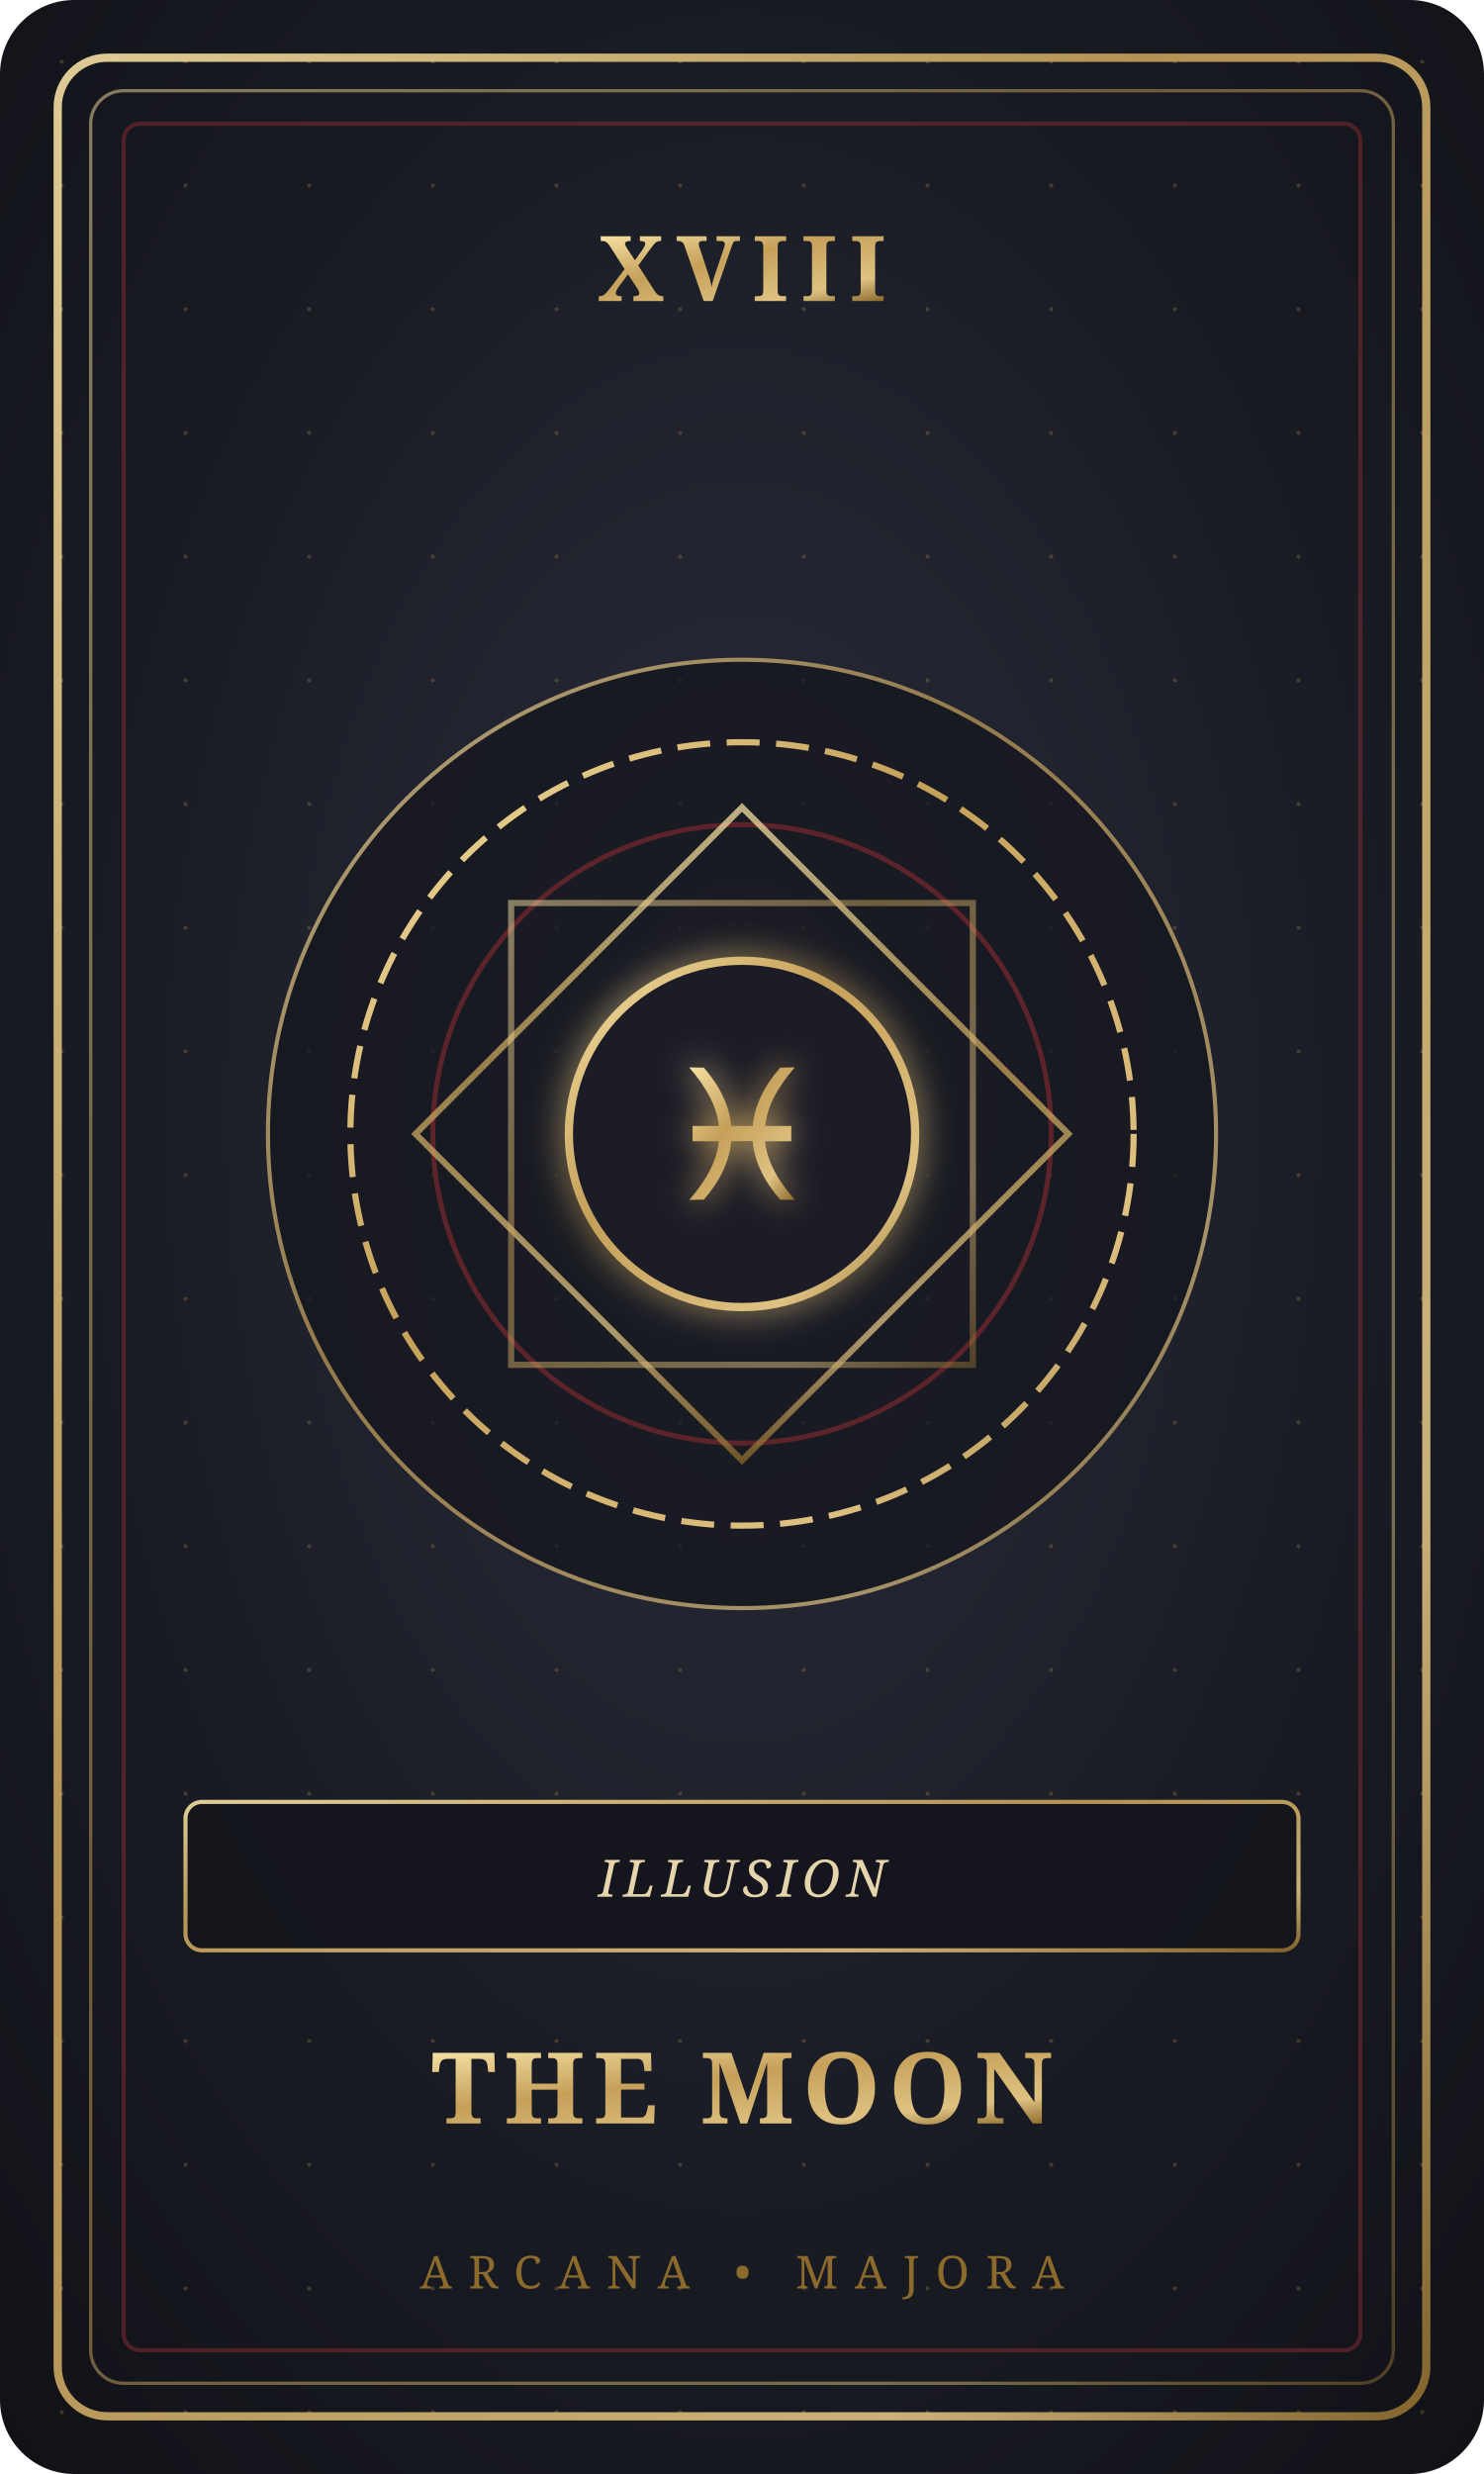
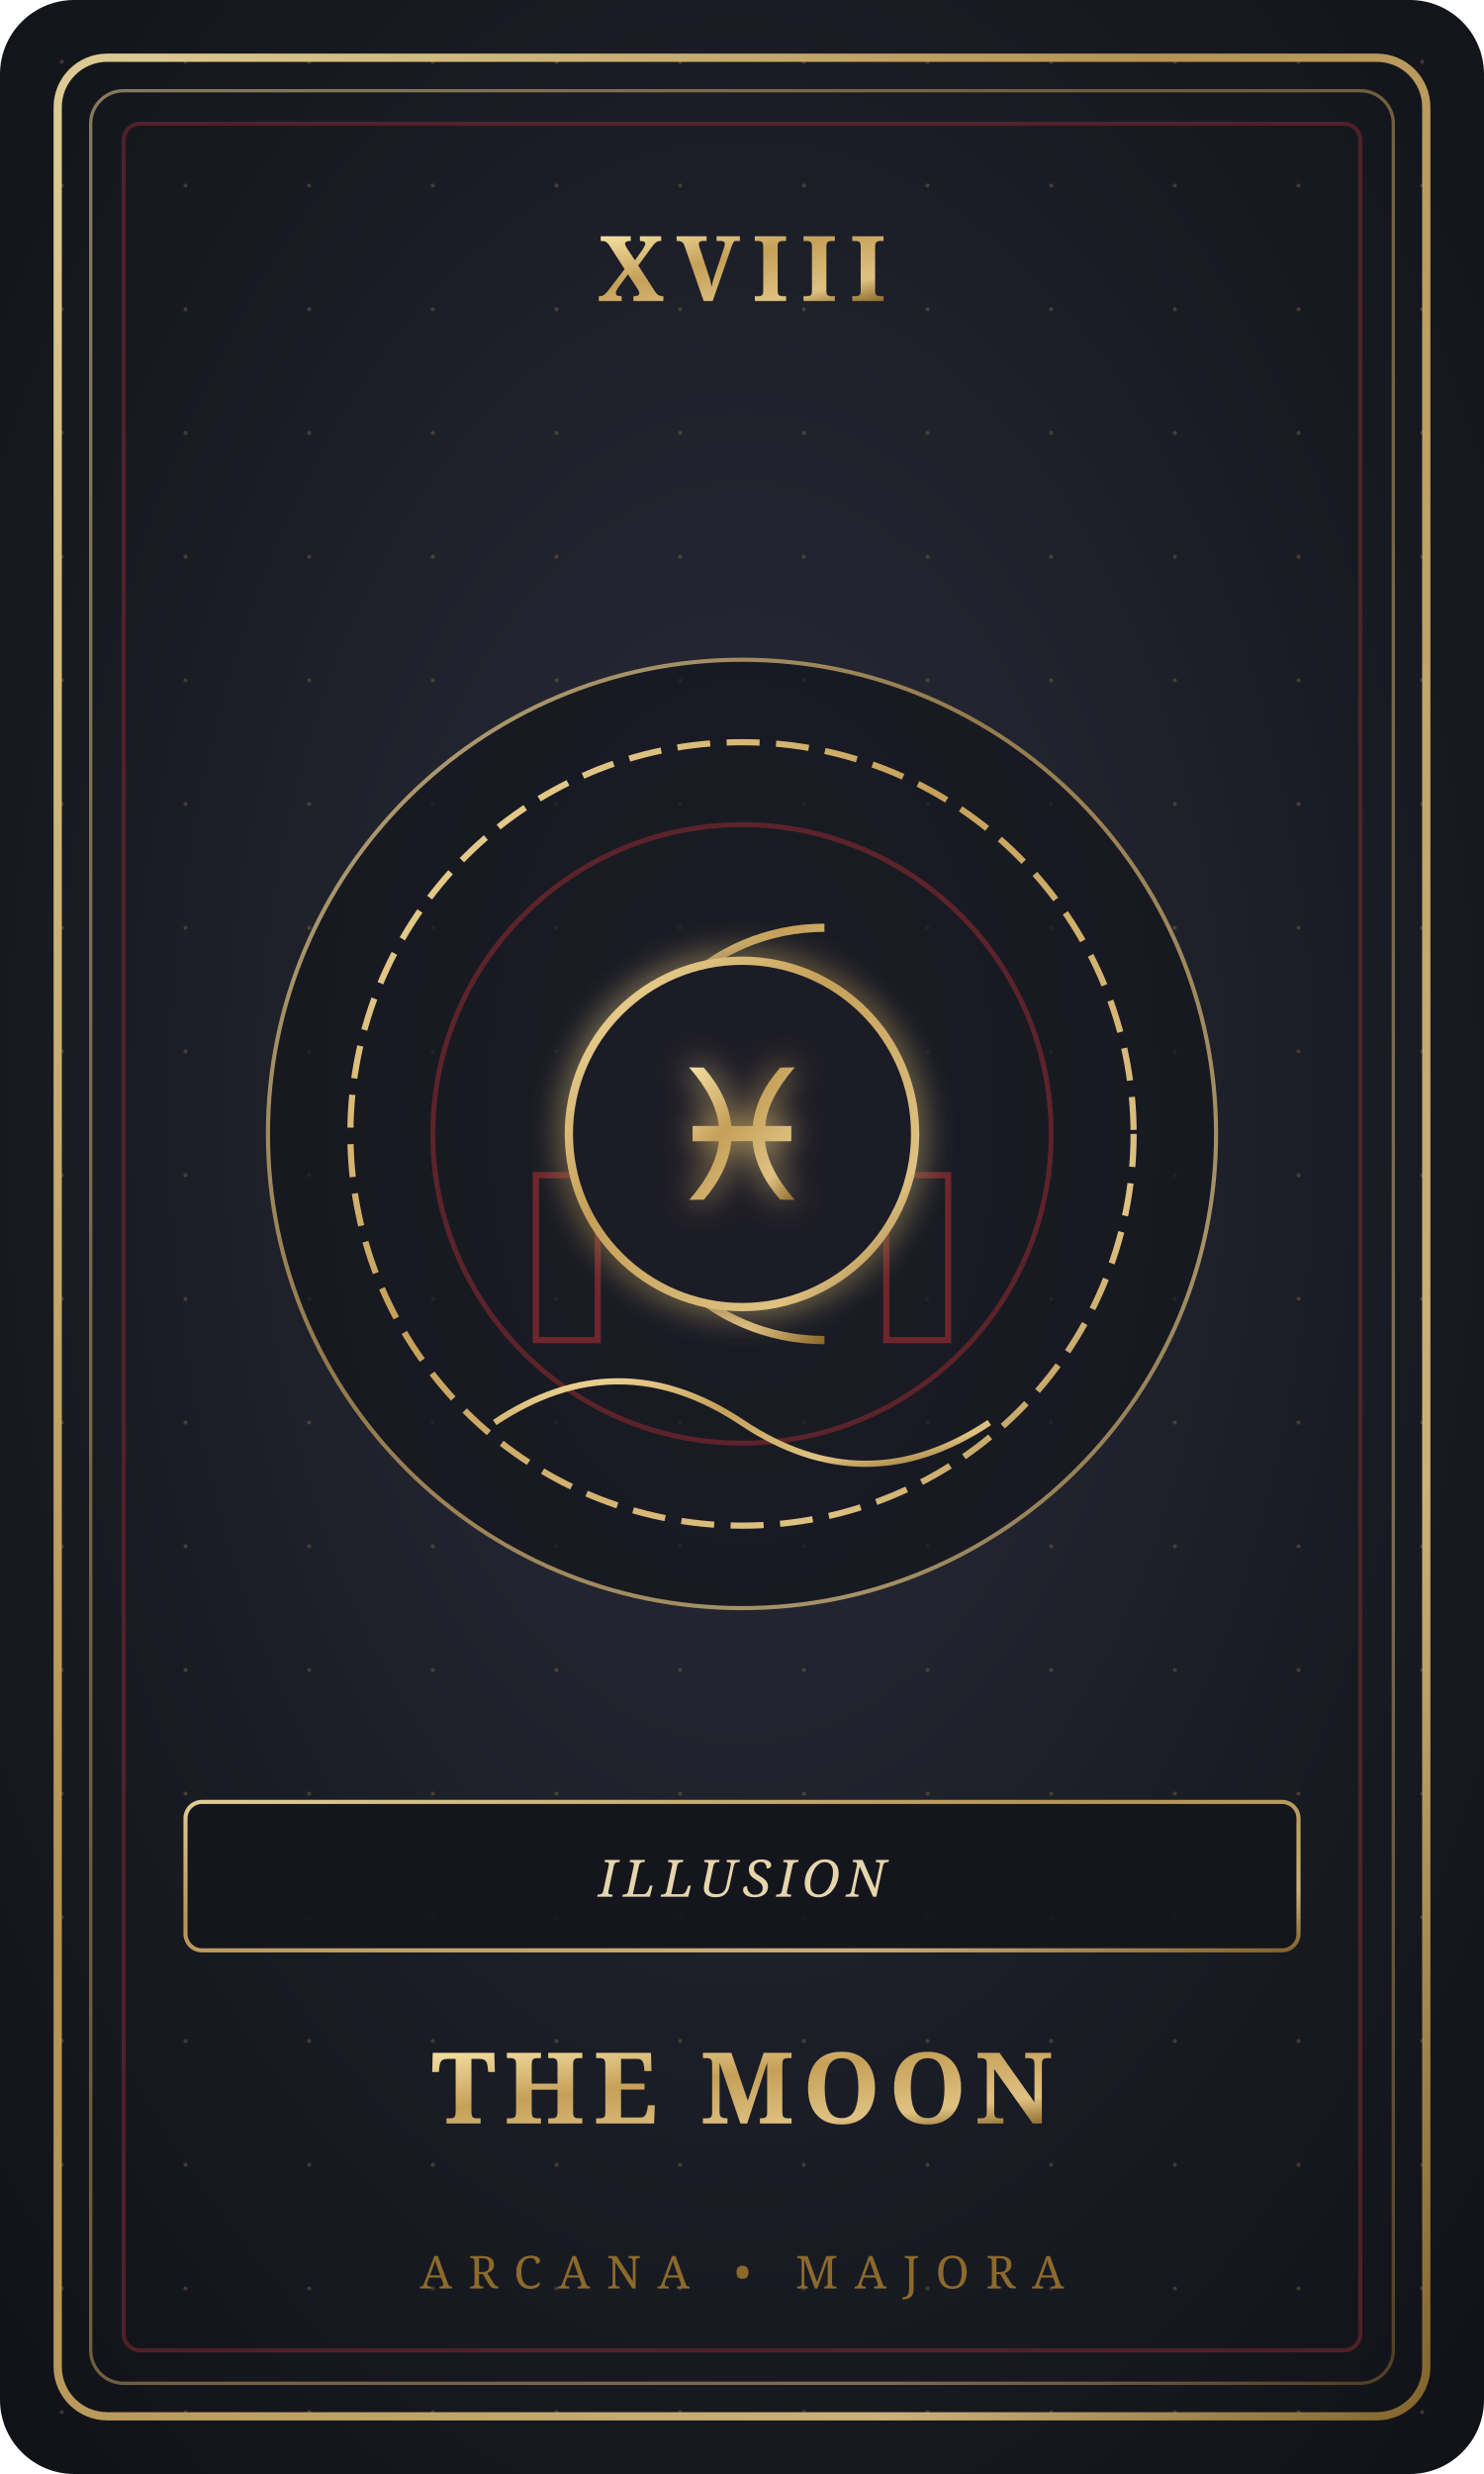
<svg xmlns="http://www.w3.org/2000/svg" viewBox="0 0 360 600" width="360" height="600">
  <defs>
    <radialGradient id="cardBg_18_moon" cx="50%" cy="45%" r="80%">
      <stop offset="0%" stop-color="#2a2c3a" />
      <stop offset="60%" stop-color="#181a22" />
      <stop offset="100%" stop-color="#0f1015" />
    </radialGradient>
    <linearGradient id="gold_18_moon" x1="0%" y1="0%" x2="100%" y2="100%">
      <stop offset="0%" stop-color="#f5e0a3" />
      <stop offset="40%" stop-color="#c5a059" />
      <stop offset="80%" stop-color="#dfc282" />
      <stop offset="100%" stop-color="#8c6a2c" />
    </linearGradient>
    <pattern id="parch_18_moon" width="30" height="30" patternUnits="userSpaceOnUse">
      <circle cx="15" cy="15" r="0.5" fill="#c5a059" opacity="0.25" />
    </pattern>
    <filter id="glow_18_moon" x="-30%" y="-30%" width="160%" height="160%">
      <feGaussianBlur stdDeviation="4" result="blur" />
      <feComposite in="SourceGraphic" in2="blur" operator="over" />
    </filter>
  </defs>
  <rect width="360" height="600" rx="18" fill="url(#cardBg_18_moon)" />
  <rect width="360" height="600" rx="18" fill="url(#parch_18_moon)" />
  <rect x="14" y="14" width="332" height="572" rx="12" fill="none" stroke="url(#gold_18_moon)" stroke-width="2" opacity="0.9" />
  <rect x="22" y="22" width="316" height="556" rx="8" fill="none" stroke="url(#gold_18_moon)" stroke-width="0.8" opacity="0.5" />
  <rect x="30" y="30" width="300" height="540" rx="4" fill="none" stroke="#6e262c" stroke-width="1" opacity="0.65" />
  <g transform="translate(180, 68)">
    <line x1="-120" y1="0" x2="-45" y2="0" stroke="url(#gold_18_moon)" stroke-width="1" opacity="0.6" />
    <text x="0" y="5" text-anchor="middle" font-family="'Playfair Display', 'Cormorant Garamond', serif" font-size="22" font-weight="700" fill="url(#gold_18_moon)" letter-spacing="3">XVIII</text>
    <line x1="45" y1="0" x2="120" y2="0" stroke="url(#gold_18_moon)" stroke-width="1" opacity="0.6" />
  </g>
  <g transform="translate(180, 275)">
    <circle r="115" fill="#14151c" stroke="url(#gold_18_moon)" stroke-width="1" opacity="0.7" />
    <circle r="95" fill="none" stroke="url(#gold_18_moon)" stroke-width="1.5" stroke-dasharray="8,4" />
    <circle r="75" fill="none" stroke="#6e262c" stroke-width="1.2" opacity="0.8" />
-     <rect x="-56" y="-56" width="112" height="112" fill="none" stroke="url(#gold_18_moon)" stroke-width="1.5" transform="rotate(45)" opacity="0.75" />
-     <rect x="-56" y="-56" width="112" height="112" fill="none" stroke="url(#gold_18_moon)" stroke-width="1.5" opacity="0.5" />
+     <path d="M20,-50 A50,50 0 1,0 20,50 A40,40 0 1,1 20,-50 Z" fill="none" stroke="url(#gold_18_moon)" stroke-width="2" />
+     <rect x="-50" y="10" width="15" height="40" fill="none" stroke="#6e262c" stroke-width="1.5" />
+     <rect x="35" y="10" width="15" height="40" fill="none" stroke="#6e262c" stroke-width="1.5" />
+     <path d="M-60,70 Q-30,50 0,70 T60,70" fill="none" stroke="url(#gold_18_moon)" stroke-width="1.5" />
    <circle r="42" fill="#1c1e28" stroke="url(#gold_18_moon)" stroke-width="2" filter="url(#glow_18_moon)" />
    <text x="0" y="16" text-anchor="middle" font-size="44" fill="url(#gold_18_moon)" filter="url(#glow_18_moon)">♓</text>
  </g>
  <g transform="translate(180, 455)">
    <rect x="-135" y="-18" width="270" height="36" rx="4" fill="#14151c" stroke="url(#gold_18_moon)" stroke-width="1" opacity="0.9" />
    <text x="0" y="5" text-anchor="middle" font-family="'Cormorant Garamond', 'Noto Serif SC', serif" font-size="12.5" font-style="italic" fill="#e6d5ac" letter-spacing="1.5">ILLUSION</text>
  </g>
  <text x="180" y="515" text-anchor="middle" font-family="'Playfair Display', 'Cormorant Garamond', serif" font-size="24" font-weight="700" fill="url(#gold_18_moon)" letter-spacing="2">THE MOON</text>
  <line x1="80" y1="535" x2="280" y2="535" stroke="url(#gold_18_moon)" stroke-width="1" opacity="0.6" />
  <text x="180" y="555" text-anchor="middle" font-family="'Cormorant Garamond', serif" font-size="11" fill="#8c6a2c" letter-spacing="4">ARCANA • MAJORA</text>
</svg>
